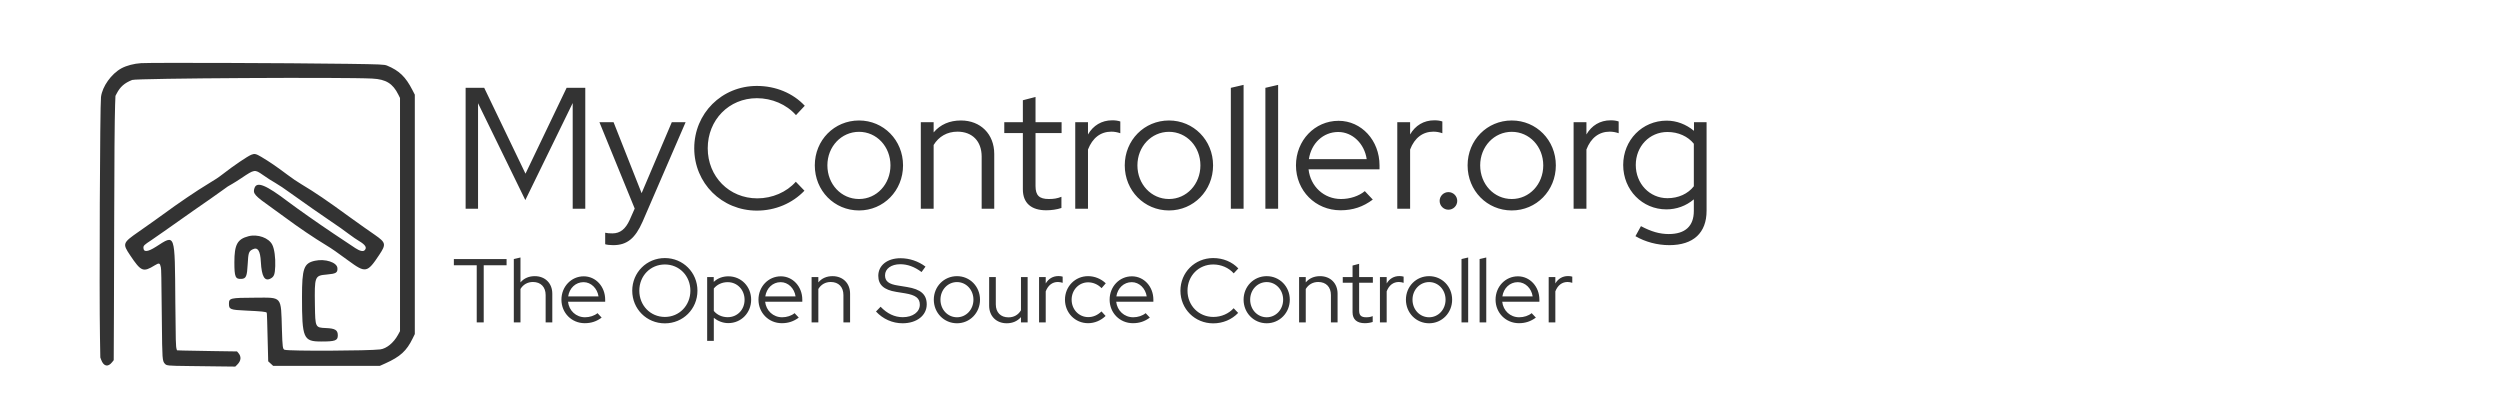
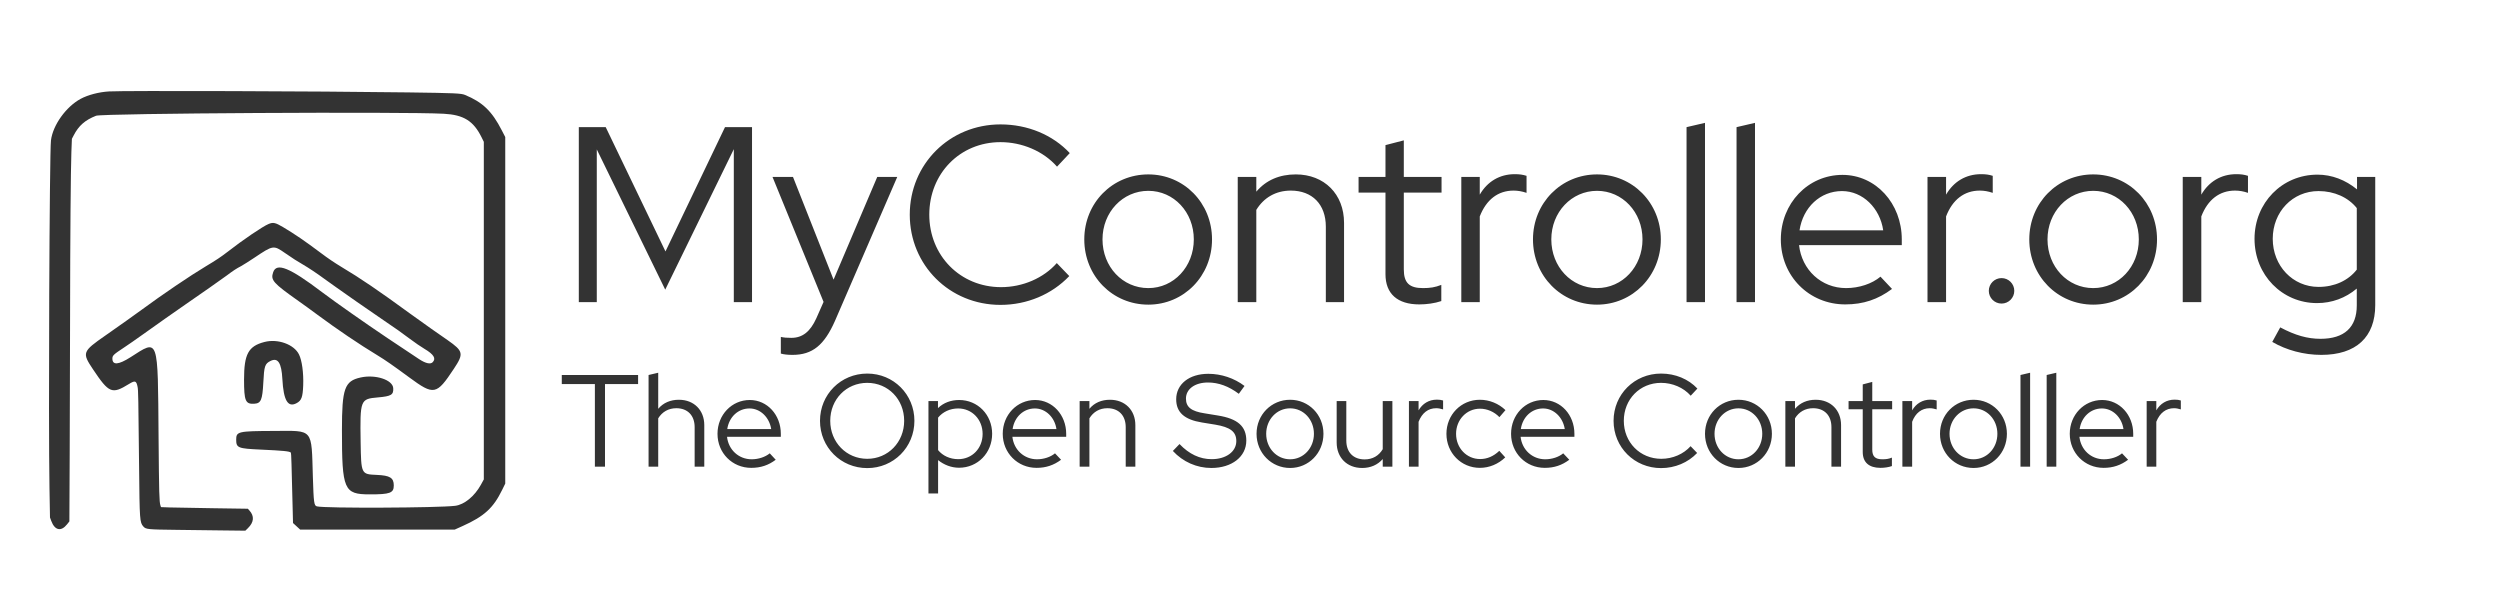
- <svg xmlns="http://www.w3.org/2000/svg" width="304" height="50" viewBox="-10 -7 304 50">
+ <svg xmlns="http://www.w3.org/2000/svg" width="210" height="50" viewBox="-2 -7 210 50">
  <path fill="rgba(0,0,0,0.80)" stroke="none" d="M 7.16 0.68 C 6.309 0.73 5.395 0.969 4.77 1.305 C 3.539 1.973 2.438 3.516 2.281 4.793 C 2.156 5.789 2.059 28.598 2.156 33.988 L 2.199 36.469 L 2.301 36.746 C 2.598 37.559 3.133 37.676 3.633 37.043 L 3.828 36.797 L 3.855 30.93 C 3.867 27.707 3.883 22.59 3.887 19.566 C 3.895 12.898 3.941 7.293 3.996 5.781 L 4.039 4.66 L 4.184 4.383 C 4.609 3.555 5.141 3.09 6.07 2.723 C 6.602 2.516 31.848 2.371 35.281 2.555 C 36.949 2.645 37.77 3.156 38.449 4.527 L 38.641 4.914 L 38.641 33.27 L 38.391 33.727 C 37.863 34.684 37.004 35.391 36.234 35.488 C 34.832 35.664 25.246 35.707 24.621 35.535 C 24.379 35.473 24.348 35.238 24.281 33.066 C 24.156 28.934 24.367 29.184 21.02 29.199 C 17.988 29.211 17.84 29.246 17.84 29.934 C 17.84 30.621 17.988 30.68 19.898 30.766 C 21.789 30.852 22.344 30.906 22.434 31.023 C 22.465 31.062 22.492 31.934 22.586 35.84 L 22.613 36.934 L 23.215 37.488 L 36.191 37.488 L 36.852 37.191 C 38.676 36.371 39.441 35.672 40.184 34.145 L 40.441 33.621 L 40.441 4.512 L 40.152 3.953 C 39.328 2.34 38.543 1.586 37.059 0.973 C 36.734 0.84 36.246 0.816 32.301 0.762 C 24.641 0.656 8.484 0.605 7.16 0.68 M 20.559 11.816 C 20.066 12.02 18.387 13.16 17.086 14.176 C 16.578 14.57 16.145 14.859 15.281 15.375 C 13.988 16.148 11.633 17.742 9.879 19.035 C 9.312 19.453 8.098 20.312 6.852 21.184 C 4.914 22.531 4.879 22.629 5.812 24.023 C 7.16 26.039 7.402 26.137 8.836 25.254 C 9.352 24.938 9.453 24.973 9.559 25.508 C 9.613 25.77 9.625 26.383 9.684 32.25 C 9.727 36.688 9.738 36.883 10.043 37.227 C 10.254 37.465 10.398 37.48 12.859 37.508 C 13.828 37.52 15.516 37.539 16.613 37.555 L 18.609 37.578 L 18.828 37.363 C 19.336 36.867 19.379 36.352 18.949 35.879 L 18.82 35.734 L 15.898 35.691 C 14.293 35.668 12.652 35.637 12.25 35.625 L 11.523 35.598 L 11.477 35.457 C 11.379 35.16 11.359 34.484 11.32 29.727 C 11.254 21.199 11.352 21.48 8.961 23.008 C 7.949 23.652 7.441 23.688 7.441 23.121 C 7.441 22.863 7.531 22.777 8.422 22.191 C 8.727 21.992 9.445 21.492 10.012 21.086 C 11.113 20.297 12.66 19.207 13.578 18.574 C 14.723 17.789 16.672 16.422 17.043 16.145 C 17.578 15.742 17.844 15.566 18.262 15.348 C 18.457 15.238 18.961 14.922 19.379 14.641 C 20.945 13.59 20.977 13.586 21.934 14.25 C 22.566 14.688 23.012 14.977 23.461 15.23 C 23.883 15.473 24.676 16 25.238 16.418 C 25.543 16.645 26.637 17.414 27.961 18.344 C 28.633 18.812 28.914 19.008 29.961 19.723 C 31.473 20.754 31.582 20.832 32.398 21.441 C 32.828 21.766 33.395 22.152 33.656 22.305 C 34.441 22.77 34.652 23.117 34.34 23.43 C 34.152 23.617 33.754 23.527 33.211 23.172 C 32.934 22.992 31.266 21.879 30.559 21.406 C 28.641 20.121 26.137 18.359 25.055 17.543 C 22.332 15.477 21.23 15.027 20.945 15.871 C 20.719 16.531 20.934 16.773 23.078 18.289 C 23.465 18.559 24.168 19.07 24.641 19.422 C 26.289 20.645 28.199 21.938 29.719 22.855 C 30.348 23.234 31.008 23.695 32.367 24.695 C 34.453 26.23 34.66 26.191 36.121 23.984 C 36.973 22.703 36.926 22.5 35.598 21.57 C 35.367 21.41 34.746 20.977 34.219 20.609 C 33.691 20.238 32.883 19.664 32.422 19.324 C 29.801 17.41 28.266 16.367 26.68 15.422 C 26.102 15.074 25.531 14.688 24.941 14.242 C 23.609 13.242 22.762 12.664 21.77 12.074 C 21.129 11.695 20.945 11.656 20.559 11.816 M 20.211 21.727 C 18.859 22.078 18.5 22.746 18.5 24.887 C 18.5 26.68 18.617 26.957 19.352 26.914 C 19.926 26.883 20.043 26.605 20.121 25.105 C 20.188 23.746 20.254 23.551 20.723 23.32 C 21.344 23.012 21.648 23.477 21.719 24.844 C 21.816 26.641 22.184 27.262 22.918 26.863 C 23.328 26.641 23.43 26.363 23.469 25.367 C 23.508 24.328 23.367 23.281 23.117 22.777 C 22.703 21.926 21.332 21.434 20.211 21.727 M 28.301 24.707 C 26.941 25.004 26.723 25.625 26.723 29.129 C 26.723 34.145 26.887 34.527 29.047 34.527 C 30.762 34.531 31.078 34.414 31.078 33.781 C 31.078 33.133 30.758 32.938 29.637 32.891 C 28.336 32.836 28.336 32.828 28.293 30.129 C 28.238 26.574 28.266 26.512 29.738 26.383 C 30.867 26.285 31.066 26.164 31.031 25.602 C 30.984 24.906 29.543 24.434 28.301 24.707 " />
  <path fill="rgba(0,0,0,0.80)" stroke="fff" d="M53.88 17.33L59.64 5.53L59.64 18.38L61.17 18.38L61.17 3.68L58.90 3.68L53.90 14.12L48.88 3.68L46.62 3.68L46.62 18.38L48.13 18.38L48.13 5.55ZM66.57 19.74C66.06 20.86 65.41 21.38 64.47 21.38C64.09 21.38 63.86 21.36 63.59 21.30L63.59 22.70C63.82 22.77 64.17 22.81 64.57 22.81C66.25 22.81 67.24 21.99 68.14 19.95L73.37 7.86L71.69 7.86L68.02 16.49L64.61 7.86L62.89 7.86L67.18 18.36ZM82.09 17.12C78.66 17.12 76.06 14.47 76.06 11.03C76.06 7.58 78.64 4.94 82.04 4.94C83.85 4.94 85.64 5.69 86.79 7.00L87.86 5.86C86.43 4.33 84.33 3.45 82.04 3.45C77.76 3.45 74.42 6.79 74.42 11.03C74.42 15.27 77.76 18.61 82.04 18.61C84.27 18.61 86.35 17.73 87.82 16.19L86.77 15.10C85.66 16.36 83.91 17.12 82.09 17.12ZM89.08 13.11C89.08 16.19 91.45 18.59 94.46 18.59C97.44 18.59 99.81 16.19 99.81 13.11C99.81 10.04 97.44 7.65 94.46 7.65C91.45 7.65 89.08 10.04 89.08 13.11ZM94.46 17.20C92.29 17.20 90.61 15.40 90.61 13.11C90.61 10.82 92.31 9.03 94.46 9.03C96.60 9.03 98.28 10.82 98.28 13.11C98.28 15.40 96.60 17.20 94.46 17.20ZM101.97 18.38L103.53 18.38L103.53 10.63C104.16 9.60 105.17 9.01 106.43 9.01C108.23 9.01 109.37 10.17 109.37 12.04L109.37 18.38L110.90 18.38L110.90 11.72C110.90 9.31 109.24 7.65 106.85 7.65C105.48 7.65 104.35 8.13 103.53 9.10L103.53 7.86L101.97 7.86ZM114.38 16.03C114.38 17.68 115.39 18.57 117.22 18.57C117.83 18.57 118.52 18.48 119.07 18.29L119.07 16.93C118.54 17.14 118.12 17.20 117.53 17.20C116.38 17.20 115.92 16.76 115.92 15.63L115.92 9.18L119.09 9.18L119.09 7.86L115.92 7.86L115.92 4.79L114.38 5.19L114.38 7.86L112.12 7.86L112.12 9.18L114.38 9.18ZM120.75 18.38L122.30 18.38L122.30 11.18C122.85 9.77 123.83 9.01 125.14 9.01C125.49 9.01 125.85 9.07 126.23 9.20L126.23 7.77C125.91 7.67 125.64 7.63 125.24 7.63C123.96 7.63 122.93 8.26 122.30 9.35L122.30 7.86L120.75 7.86ZM126.77 13.11C126.77 16.19 129.15 18.59 132.15 18.59C135.13 18.59 137.51 16.19 137.51 13.11C137.51 10.04 135.13 7.65 132.15 7.65C129.15 7.65 126.77 10.04 126.77 13.11ZM132.15 17.20C129.99 17.20 128.31 15.40 128.31 13.11C128.31 10.82 130.01 9.03 132.15 9.03C134.29 9.03 135.97 10.82 135.97 13.11C135.97 15.40 134.29 17.20 132.15 17.20ZM141.22 3.32L139.67 3.68L139.67 18.38L141.22 18.38ZM145.42 3.32L143.87 3.68L143.87 18.38L145.42 18.38ZM156.93 17.27L155.96 16.24C155.25 16.84 154.16 17.20 153.07 17.20C150.99 17.20 149.35 15.67 149.12 13.59L157.75 13.59L157.75 13.11C157.75 10.08 155.56 7.69 152.77 7.69C149.87 7.69 147.59 10.08 147.59 13.11C147.59 16.19 149.96 18.57 153.00 18.57C154.52 18.57 155.75 18.15 156.93 17.27ZM152.73 9.05C154.47 9.05 155.92 10.48 156.19 12.35L149.16 12.35C149.45 10.42 150.90 9.05 152.73 9.05ZM159.91 18.38L161.47 18.38L161.47 11.18C162.01 9.77 163.00 9.01 164.30 9.01C164.66 9.01 165.01 9.07 165.39 9.20L165.39 7.77C165.08 7.67 164.81 7.63 164.41 7.63C163.13 7.63 162.10 8.26 161.47 9.35L161.47 7.86L159.91 7.86ZM166.13 16.36C165.54 16.36 165.06 16.84 165.06 17.43C165.06 18.02 165.54 18.50 166.13 18.50C166.72 18.50 167.20 18.02 167.20 17.43C167.20 16.84 166.72 16.36 166.13 16.36ZM168.46 13.11C168.46 16.19 170.83 18.59 173.83 18.59C176.82 18.59 179.19 16.19 179.19 13.11C179.19 10.04 176.82 7.65 173.83 7.65C170.83 7.65 168.46 10.04 168.46 13.11ZM173.83 17.20C171.67 17.20 169.99 15.40 169.99 13.11C169.99 10.82 171.69 9.03 173.83 9.03C175.98 9.03 177.66 10.82 177.66 13.11C177.66 15.40 175.98 17.20 173.83 17.20ZM181.35 18.38L182.91 18.38L182.91 11.18C183.45 9.77 184.44 9.01 185.74 9.01C186.10 9.01 186.46 9.07 186.83 9.20L186.83 7.77C186.52 7.67 186.25 7.63 185.85 7.63C184.57 7.63 183.54 8.26 182.91 9.35L182.91 7.86L181.35 7.86ZM192.63 18.46C193.87 18.46 195.02 18.04 195.97 17.24L195.97 18.65C195.97 20.50 194.92 21.46 192.92 21.46C191.83 21.46 190.80 21.17 189.54 20.50L188.87 21.72C190.05 22.41 191.52 22.81 192.99 22.81C195.91 22.81 197.52 21.32 197.52 18.63L197.52 7.86L195.99 7.86L195.99 8.91C195.02 8.11 193.87 7.67 192.67 7.67C189.69 7.67 187.38 10.04 187.38 13.06C187.38 16.11 189.71 18.46 192.63 18.46ZM188.91 13.06C188.91 10.80 190.57 9.05 192.76 9.05C194.08 9.05 195.25 9.58 195.97 10.48L195.97 15.65C195.25 16.57 194.10 17.10 192.76 17.10C190.59 17.10 188.91 15.33 188.91 13.06Z" />
  <path fill="rgba(0,0,0,0.80)" stroke="fff" d="M45.19 25.26L47.97 25.26L47.97 32.20L48.82 32.20L48.82 25.26L51.60 25.26L51.60 24.50L45.19 24.50ZM52.48 32.20L53.29 32.20L53.29 28.14C53.62 27.60 54.15 27.29 54.81 27.29C55.76 27.29 56.35 27.90 56.35 28.88L56.35 32.20L57.16 32.20L57.16 28.71C57.16 27.45 56.29 26.58 55.03 26.58C54.32 26.58 53.72 26.83 53.29 27.34L53.29 24.31L52.48 24.50ZM63.16 31.62L62.66 31.08C62.28 31.39 61.71 31.58 61.14 31.58C60.05 31.58 59.19 30.78 59.07 29.69L63.59 29.69L63.59 29.44C63.59 27.85 62.45 26.60 60.98 26.60C59.47 26.60 58.27 27.85 58.27 29.44C58.27 31.05 59.51 32.30 61.10 32.30C61.90 32.30 62.55 32.08 63.16 31.62ZM60.96 27.31C61.87 27.31 62.63 28.06 62.78 29.04L59.09 29.04C59.24 28.03 60.00 27.31 60.96 27.31ZM74.81 28.35C74.81 26.13 73.06 24.38 70.85 24.38C68.63 24.38 66.88 26.13 66.88 28.35C66.88 30.57 68.63 32.32 70.85 32.32C73.06 32.32 74.81 30.57 74.81 28.35ZM73.95 28.35C73.95 30.14 72.60 31.54 70.85 31.54C69.09 31.54 67.74 30.14 67.74 28.35C67.74 26.54 69.09 25.16 70.85 25.16C72.60 25.16 73.95 26.54 73.95 28.35ZM75.99 34.45L76.80 34.45L76.80 31.65C77.30 32.05 77.91 32.29 78.56 32.29C80.13 32.29 81.34 31.04 81.34 29.44C81.34 27.84 80.13 26.60 78.57 26.60C77.88 26.60 77.26 26.83 76.79 27.28L76.79 26.69L75.99 26.69ZM78.49 27.31C79.65 27.31 80.54 28.24 80.54 29.45C80.54 30.66 79.66 31.57 78.49 31.57C77.81 31.57 77.19 31.29 76.80 30.81L76.80 28.08C77.19 27.60 77.80 27.31 78.49 27.31ZM87.13 31.62L86.62 31.08C86.25 31.39 85.68 31.58 85.11 31.58C84.02 31.58 83.16 30.78 83.04 29.69L87.56 29.69L87.56 29.44C87.56 27.85 86.41 26.60 84.95 26.60C83.43 26.60 82.23 27.85 82.23 29.44C82.23 31.05 83.48 32.30 85.07 32.30C85.86 32.30 86.51 32.08 87.13 31.62ZM84.93 27.31C85.84 27.31 86.60 28.06 86.74 29.04L83.06 29.04C83.21 28.03 83.97 27.31 84.93 27.31ZM88.69 32.20L89.51 32.20L89.51 28.14C89.84 27.60 90.36 27.29 91.02 27.29C91.97 27.29 92.56 27.90 92.56 28.88L92.56 32.20L93.37 32.20L93.37 28.71C93.37 27.45 92.50 26.58 91.24 26.58C90.53 26.58 89.93 26.83 89.51 27.34L89.51 26.69L88.69 26.69ZM96.52 30.88C97.37 31.80 98.53 32.31 99.75 32.31C101.48 32.31 102.69 31.36 102.69 30.01C102.69 28.81 101.97 28.17 100.29 27.90L99.19 27.72C98.06 27.55 97.62 27.19 97.62 26.48C97.62 25.68 98.37 25.13 99.47 25.13C100.35 25.13 101.21 25.44 102.06 26.08L102.54 25.42C101.67 24.76 100.58 24.40 99.50 24.40C97.89 24.40 96.80 25.27 96.80 26.54C96.80 27.63 97.48 28.25 98.97 28.49L100.08 28.67C101.34 28.88 101.85 29.26 101.85 30.05C101.85 30.94 100.99 31.57 99.78 31.57C98.78 31.57 97.88 31.14 97.08 30.30ZM103.55 29.44C103.55 31.05 104.80 32.31 106.37 32.31C107.93 32.31 109.17 31.05 109.17 29.44C109.17 27.83 107.93 26.58 106.37 26.58C104.80 26.58 103.55 27.83 103.55 29.44ZM106.37 31.58C105.24 31.58 104.36 30.64 104.36 29.44C104.36 28.24 105.25 27.30 106.37 27.30C107.49 27.30 108.37 28.24 108.37 29.44C108.37 30.64 107.49 31.58 106.37 31.58ZM111.09 26.69L110.28 26.69L110.28 30.17C110.28 31.44 111.15 32.31 112.42 32.31C113.13 32.31 113.72 32.05 114.15 31.56L114.15 32.20L114.96 32.20L114.96 26.69L114.15 26.69L114.15 30.73C113.82 31.29 113.29 31.59 112.63 31.59C111.68 31.59 111.09 30.99 111.09 30.01ZM116.35 32.20L117.16 32.20L117.16 28.43C117.45 27.69 117.96 27.29 118.64 27.29C118.83 27.29 119.02 27.33 119.22 27.39L119.22 26.64C119.05 26.59 118.91 26.57 118.70 26.57C118.03 26.57 117.49 26.90 117.16 27.47L117.16 26.69L116.35 26.69ZM122.33 31.56C121.20 31.56 120.31 30.64 120.31 29.44C120.31 28.26 121.19 27.33 122.32 27.33C122.91 27.33 123.51 27.58 123.95 28.04L124.46 27.45C123.89 26.90 123.11 26.58 122.31 26.58C120.73 26.58 119.50 27.84 119.50 29.44C119.50 31.04 120.73 32.30 122.31 32.30C123.10 32.30 123.86 31.98 124.44 31.42L123.94 30.87C123.46 31.33 122.92 31.56 122.33 31.56ZM129.82 31.62L129.31 31.08C128.94 31.39 128.37 31.58 127.80 31.58C126.71 31.58 125.85 30.78 125.73 29.69L130.25 29.69L130.25 29.44C130.25 27.85 129.11 26.60 127.64 26.60C126.12 26.60 124.93 27.85 124.93 29.44C124.93 31.05 126.17 32.30 127.76 32.30C128.56 32.30 129.20 32.08 129.82 31.62ZM127.62 27.31C128.53 27.31 129.29 28.06 129.44 29.04L125.75 29.04C125.90 28.03 126.66 27.31 127.62 27.31ZM137.55 31.54C135.76 31.54 134.40 30.15 134.40 28.35C134.40 26.54 135.75 25.16 137.53 25.16C138.48 25.16 139.41 25.55 140.02 26.24L140.58 25.64C139.83 24.84 138.73 24.38 137.53 24.38C135.29 24.38 133.54 26.13 133.54 28.35C133.54 30.57 135.29 32.32 137.53 32.32C138.70 32.32 139.79 31.86 140.56 31.05L140.01 30.48C139.42 31.14 138.51 31.54 137.55 31.54ZM141.22 29.44C141.22 31.05 142.46 32.31 144.03 32.31C145.59 32.31 146.84 31.05 146.84 29.44C146.84 27.83 145.59 26.58 144.03 26.58C142.46 26.58 141.22 27.83 141.22 29.44ZM144.03 31.58C142.90 31.58 142.02 30.64 142.02 29.44C142.02 28.24 142.91 27.30 144.03 27.30C145.15 27.30 146.03 28.24 146.03 29.44C146.03 30.64 145.15 31.58 144.03 31.58ZM147.97 32.20L148.78 32.20L148.78 28.14C149.11 27.60 149.64 27.29 150.30 27.29C151.25 27.29 151.84 27.90 151.84 28.88L151.84 32.20L152.65 32.20L152.65 28.71C152.65 27.45 151.78 26.58 150.52 26.58C149.81 26.58 149.21 26.83 148.78 27.34L148.78 26.69L147.97 26.69ZM154.47 30.97C154.47 31.84 155.00 32.30 155.96 32.30C156.28 32.30 156.64 32.25 156.92 32.15L156.92 31.44C156.65 31.55 156.43 31.58 156.12 31.58C155.52 31.58 155.27 31.35 155.27 30.76L155.27 27.38L156.94 27.38L156.94 26.69L155.27 26.69L155.27 25.08L154.47 25.29L154.47 26.69L153.28 26.69L153.28 27.38L154.47 27.38ZM157.80 32.20L158.62 32.20L158.62 28.43C158.90 27.69 159.42 27.29 160.10 27.29C160.29 27.29 160.48 27.33 160.68 27.39L160.68 26.64C160.51 26.59 160.37 26.57 160.16 26.57C159.49 26.57 158.95 26.90 158.62 27.47L158.62 26.69L157.80 26.69ZM160.96 29.44C160.96 31.05 162.20 32.31 163.78 32.31C165.34 32.31 166.58 31.05 166.58 29.44C166.58 27.83 165.34 26.58 163.78 26.58C162.20 26.58 160.96 27.83 160.96 29.44ZM163.78 31.58C162.64 31.58 161.76 30.64 161.76 29.44C161.76 28.24 162.66 27.30 163.78 27.30C164.90 27.30 165.78 28.24 165.78 29.44C165.78 30.64 164.90 31.58 163.78 31.58ZM168.53 24.31L167.72 24.50L167.72 32.20L168.53 32.20ZM170.73 24.31L169.92 24.50L169.92 32.20L170.73 32.20ZM176.76 31.62L176.25 31.08C175.88 31.39 175.31 31.58 174.73 31.58C173.64 31.58 172.79 30.78 172.67 29.69L177.19 29.69L177.19 29.44C177.19 27.85 176.04 26.60 174.58 26.60C173.06 26.60 171.86 27.85 171.86 29.44C171.86 31.05 173.11 32.30 174.70 32.30C175.49 32.30 176.14 32.08 176.76 31.62ZM174.56 27.31C175.47 27.31 176.23 28.06 176.37 29.04L172.69 29.04C172.84 28.03 173.60 27.31 174.56 27.31ZM178.32 32.20L179.13 32.20L179.13 28.43C179.42 27.69 179.94 27.29 180.62 27.29C180.81 27.29 180.99 27.33 181.19 27.39L181.19 26.64C181.03 26.59 180.88 26.57 180.67 26.57C180.00 26.57 179.46 26.90 179.13 27.47L179.13 26.69L178.32 26.69Z" />
</svg>
